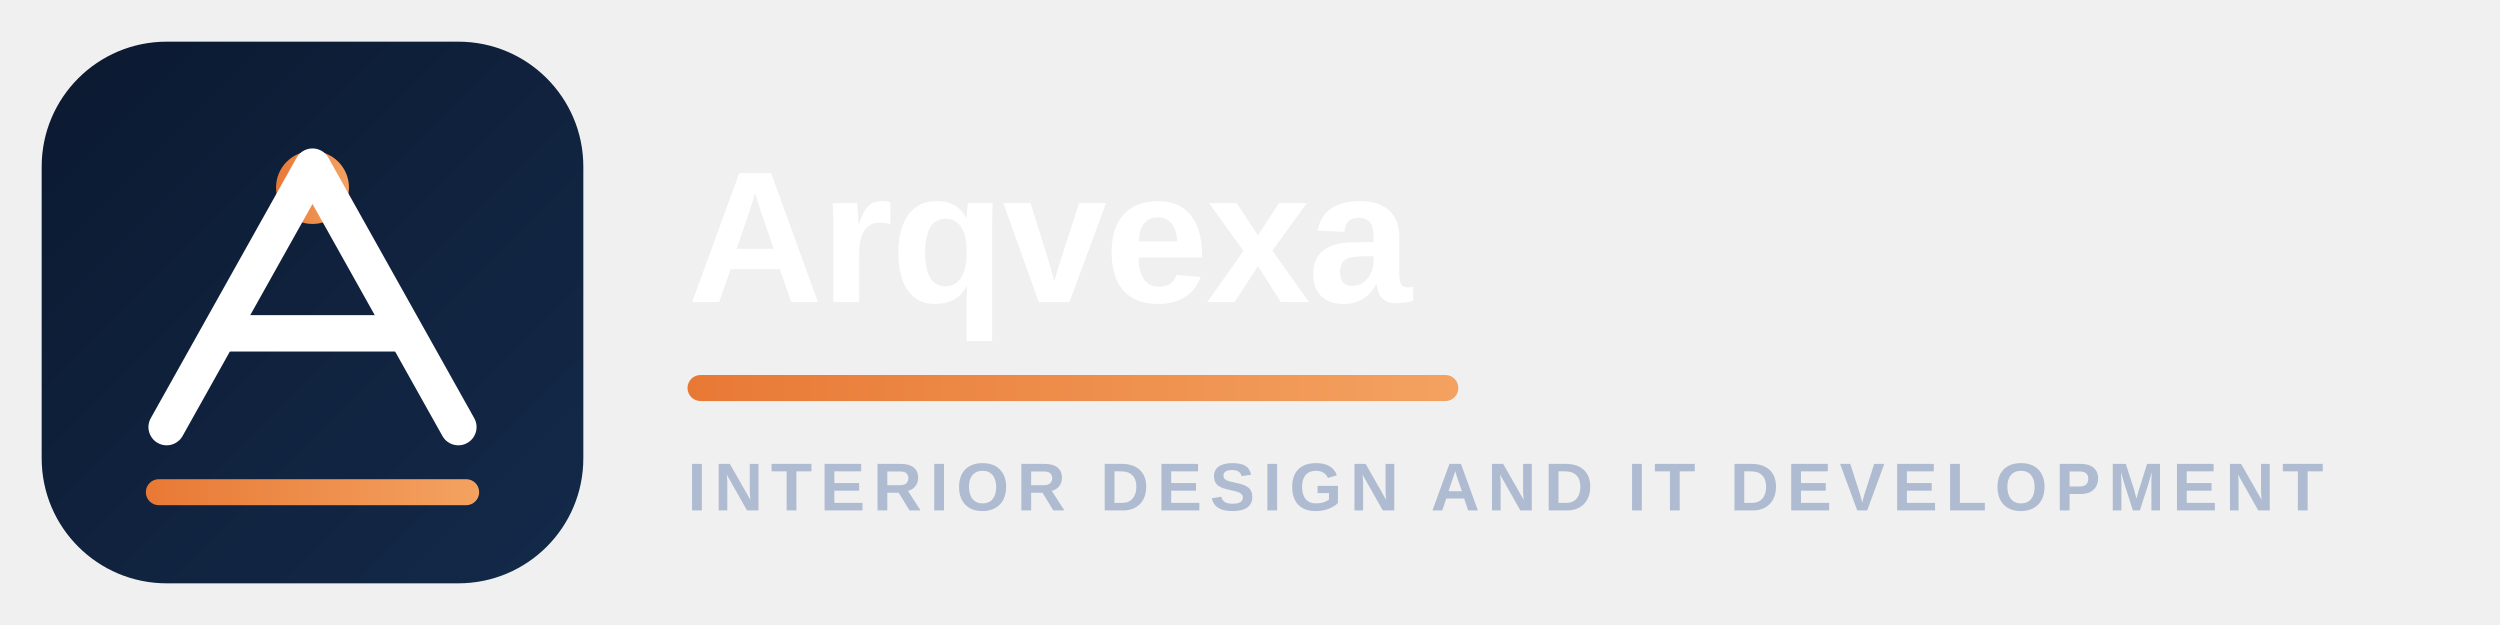
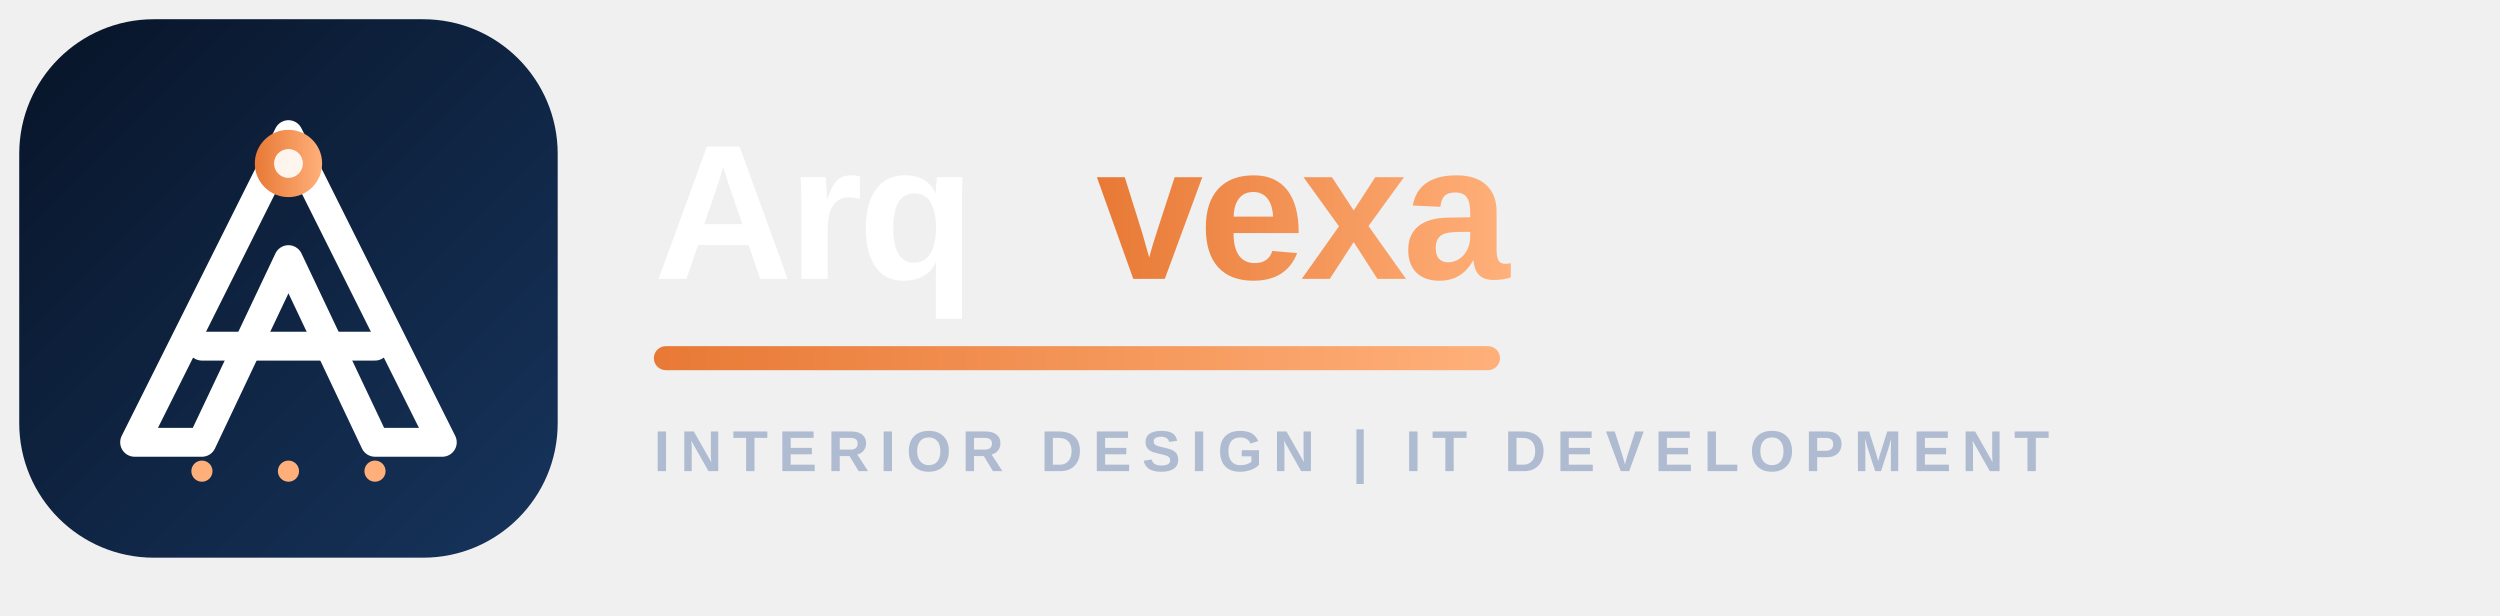
- <svg xmlns="http://www.w3.org/2000/svg" width="480" height="120" viewBox="0 0 480 120" role="img" aria-label="Arqvexa">
+ <svg xmlns="http://www.w3.org/2000/svg" width="520" height="128" viewBox="0 0 520 128" role="img" aria-label="Arqvexa">
  <defs>
-     <linearGradient id="bg" x1="0%" y1="0%" x2="100%" y2="100%">
-       <stop offset="0%" stop-color="#0b1930" />
-       <stop offset="100%" stop-color="#142a4a" />
+     <linearGradient id="logow-bg" x1="0%" y1="0%" x2="100%" y2="100%">
+       <stop offset="0%" stop-color="#081428" />
+       <stop offset="100%" stop-color="#16345c" />
    </linearGradient>
-     <linearGradient id="accent" x1="0%" y1="0%" x2="100%" y2="0%">
+     <linearGradient id="logow-accent" x1="0%" y1="0%" x2="100%" y2="0%">
      <stop offset="0%" stop-color="#e87935" />
-       <stop offset="100%" stop-color="#f4a261" />
+       <stop offset="100%" stop-color="#ffb07a" />
    </linearGradient>
  </defs>
-   <rect x="8" y="8" width="104" height="104" rx="24" fill="url(#bg)" />
-   <circle cx="60" cy="36" r="7" fill="url(#accent)" />
-   <path d="M32 82 L60 32 L88 82" fill="none" stroke="#fff" stroke-width="7" stroke-linecap="round" stroke-linejoin="round" />
-   <path d="M44 64 H76" fill="none" stroke="#fff" stroke-width="7" stroke-linecap="round" />
-   <rect x="28" y="92" width="64" height="5" rx="2.5" fill="url(#accent)" />
-   <text x="132" y="58" font-family="Arial, Helvetica, sans-serif" font-size="36" font-weight="800" fill="#ffffff" letter-spacing="-0.5">Arqvexa</text>
-   <rect x="132" y="72" width="148" height="5" rx="2.5" fill="url(#accent)" />
-   <text x="132" y="98" font-family="Arial, Helvetica, sans-serif" font-size="13" font-weight="600" fill="#aebbd0" letter-spacing="1.5">INTERIOR DESIGN AND IT DEVELOPMENT</text>
+   <rect x="4" y="4" width="112" height="112" rx="28" fill="url(#logow-bg)" />
+   <path d="M60 28 L92 92 H78 L60 54 L42 92 H28 Z" fill="none" stroke="#fff" stroke-width="6" stroke-linejoin="round" />
+   <path d="M42 72 H78" fill="none" stroke="#fff" stroke-width="6" stroke-linecap="round" />
+   <path d="M78 44 V92" fill="none" stroke="url(#logow-accent)" stroke-width="4" stroke-linecap="round" stroke-dasharray="0 8" />
+   <circle cx="60" cy="34" r="7" fill="url(#logow-accent)" />
+   <circle cx="60" cy="34" r="3" fill="#fff" opacity="0.9" />
+   <path d="M34 98 H86" stroke="url(#logow-accent)" stroke-width="3.5" stroke-linecap="round" />
+   <circle cx="42" cy="98" r="2.2" fill="#ffb07a" />
+   <circle cx="60" cy="98" r="2.2" fill="#ffb07a" />
+   <circle cx="78" cy="98" r="2.2" fill="#ffb07a" />
+   <text x="136" y="58" font-family="Arial, Helvetica, sans-serif" font-size="40" font-weight="800" fill="#ffffff" letter-spacing="-1">Arq</text>
+   <text x="228" y="58" font-family="Arial, Helvetica, sans-serif" font-size="40" font-weight="800" fill="url(#logow-accent)" letter-spacing="-1">vexa</text>
+   <rect x="136" y="72" width="176" height="5" rx="2.5" fill="url(#logow-accent)" />
+   <text x="136" y="98" font-family="Arial, Helvetica, sans-serif" font-size="12" font-weight="700" fill="#aebbd0" letter-spacing="2.2">INTERIOR DESIGN | IT DEVELOPMENT</text>
</svg>
